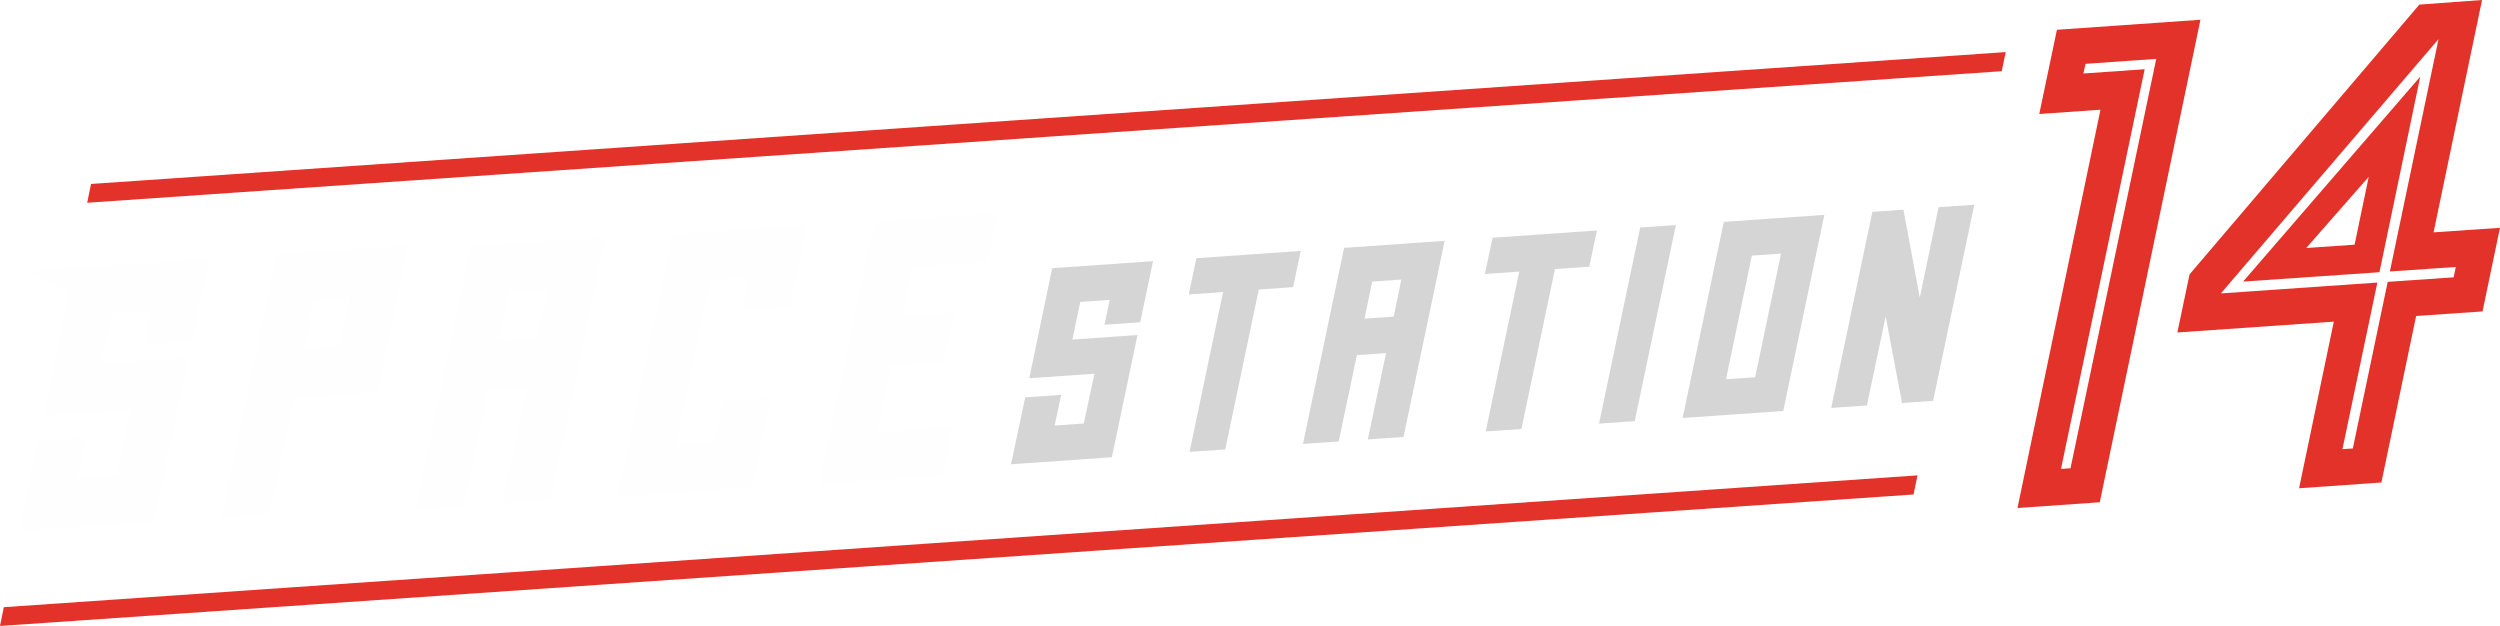
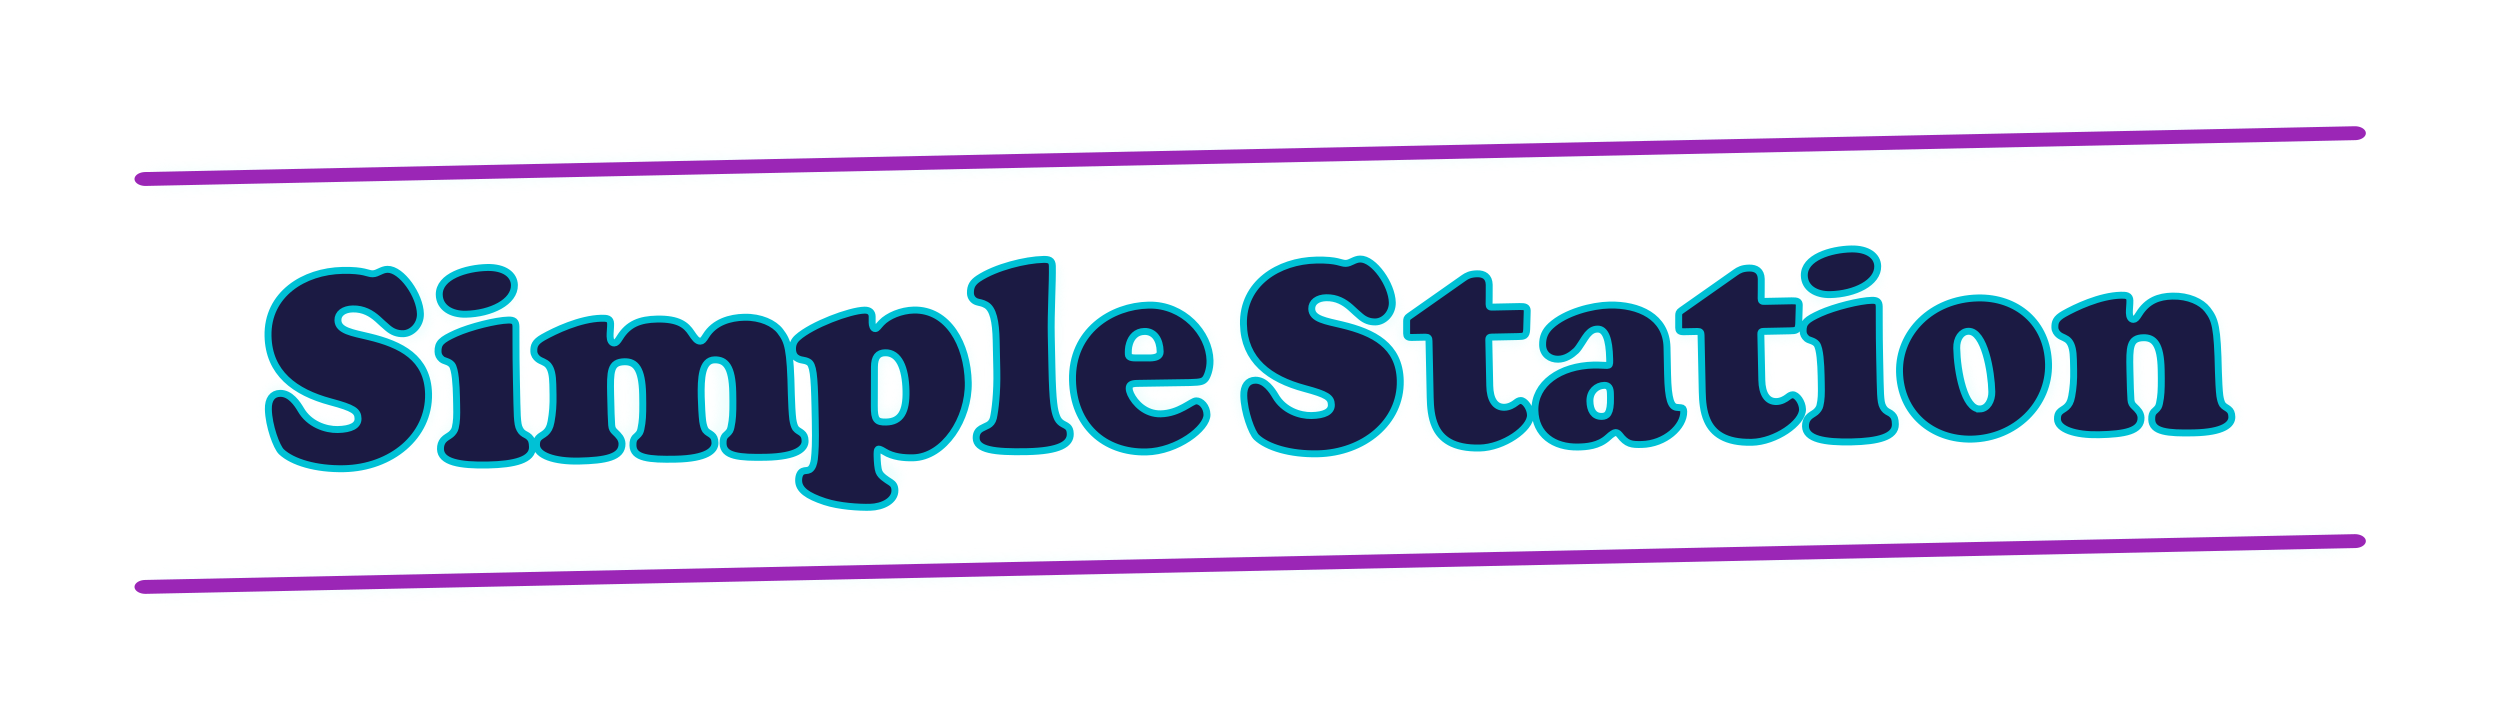
- <svg xmlns="http://www.w3.org/2000/svg" width="179.13mm" height="44.849mm" version="1.1" viewBox="0 0 179.13 44.849">
-   <g transform="translate(-68.207 -168.96)">
-     <g transform="translate(5.2915 22.631)">
-       <g transform="matrix(.9857 0 0 .9857 74.366 -.14392)" fill="#d5d5d5">
-         <path d="m71.07 172.95-4.735 0.331 0.574-2.735 2.139-0.15-0.376 1.809 2.595-0.181 0.931-4.443-7.33 0.512-1.664 8.001 4.735-0.331-0.773 3.62-2.12 0.148 0.476-2.232-2.615 0.182-1.03 4.866 7.33-0.512z" />
-         <path d="m74.795 170 2.496-0.174-2.437 11.621 2.595-0.182 2.437-11.621 2.496-0.174 0.555-2.634-7.588 0.531z" />
-         <path d="m87.573 171.76 0.555-2.693 2.12-0.148-0.555 2.693zm2.833 8.598 2.992-14.255-7.31 0.512-2.991 14.255 2.595-0.182 1.327-6.274 2.12-0.148-1.327 6.274z" />
-         <path d="m98.978 179.78 2.437-11.621 2.496-0.175 0.555-2.634-7.588 0.531-0.555 2.634 2.496-0.174-2.437 11.621z" />
-         <path d="m104.62 179.39 2.595-0.181 2.991-14.255-2.595 0.182z" />
-         <path d="m115.73 167.18 2.12-0.148-1.882 8.988-2.119 0.148zm-5.032 11.802 7.31-0.51 2.991-14.255-7.31 0.51z" />
-         <path d="m124.09 178.07 1.367-6.475 1.189 6.296 2.259-0.158 2.992-14.255-2.595 0.182-1.367 6.574-1.188-6.395-2.259 0.158-2.991 14.255z" />
-       </g>
-       <g transform="matrix(.9857 0 0 .9857 -.064032 21.542)" fill="#fefefe">
-         <path d="m88.592 151.83-2.595 0.181 0.742-3.627 2.595-0.182zm-4.582-6.724-3.999 19.056 3.469-0.242 1.774-8.388 6.064-0.423 2.225-10.67z" />
-         <path d="m100.85 147.82 2.834-0.198-0.742 3.6-2.834 0.198zm-6.727 15.777 3.469-0.242 1.774-8.387 2.834-0.198-1.774 8.387 3.469-0.243 3.999-19.056-9.772 0.683z" />
-         <path d="m108.8 162.69 9.745-0.681 1.377-6.505-3.469 0.243-0.635 2.983-2.807 0.197 2.515-12.014 2.807-0.198-0.502 2.42 3.469-0.243 1.245-5.94-9.746 0.681z" />
-         <path d="m135.67 145.62 0.741-3.521-8.951 0.626-3.998 19.056 8.951-0.626 0.741-3.521-5.482 0.383 1.033-4.892 3.787-0.265 0.742-3.521-3.787 0.265 0.741-3.601z" />
-         <path d="m66.678 158.66-1.377 6.505 9.798-0.685 2.489-11.88-6.329 0.442 0.768-3.655 2.86-0.2-0.503 2.419 3.469-0.243 1.244-5.94-4.328 0.303-8.729 0.57 2.91 1.489-1.876 9.019 6.329-0.442-1.032 4.84-2.834 0.197 0.635-2.983z" />
-       </g>
-       <path d="m69.437 159.51-0.273 1.346 137.18-9.426 0.285-1.369z" fill="#e23229" />
-       <path d="m62.915 191.18 137.11-9.421 0.285-1.369-137.12 9.444z" fill="#e23229" />
-       <g transform="matrix(1 -.068612 -.20846 1 33.596 18.745)" fill="#e23229">
-         <path d="m209.29 147.21 2e-3 -0.692 5.068-7e-3 -0.028 29.33-0.682 8.3e-4 0.026-28.637zm7.684 31.249 7e-3 -34.572-10.281 0.013-9e-3 6.034 4.385-6e-3 3e-3 28.539z" />
-         <path d="m234.58 146.48-0.015 16.65 4.723-1e-5 3.7e-4 0.743h-4.724l-0.011 11.937-0.743 2.6e-4 0.013-11.937-11.209 7e-3zm-14.539 20.024 11.209-7e-3v11.938l5.896-8e-3 2e-3 -11.931h4.758l1e-5 -5.992h-4.757l3e-3 -16.649-4.49 0.023-12.614 18.462z" />
-         <path d="m233.82 149.12-9.772 14.012h9.772zm-2.226 7.021 1e-5 4.865h-3.465z" />
-       </g>
+ <svg xmlns="http://www.w3.org/2000/svg" xml:space="preserve" width="5000" height="1440">
+   <defs>
+     <clipPath clipPathUnits="userSpaceOnUse" id="a">
+       <path d="M-57.6 991.68h2265.36v-872.4H-57.6Z" />
+     </clipPath>
+     <clipPath clipPathUnits="userSpaceOnUse" id="b">
+       <path d="M-42 1055.52h2244.72V24.48H-42Z" />
+     </clipPath>
+     <filter style="color-interpolation-filters:sRGB" id="d" x="-.008" y="-.067" width="1.016" height="1.133">
+       <feGaussianBlur stdDeviation="7.41" />
+     </filter>
+     <filter style="color-interpolation-filters:sRGB" id="c" x="-.016" y="-.05" width="1.033" height="1.099">
+       <feGaussianBlur stdDeviation="9.876" />
+     </filter>
+   </defs>
+   <g style="display:inline">
+     <g style="display:inline;opacity:.315;fill:none;fill-opacity:1;stroke:#cdfbf9;stroke-opacity:1;filter:url(#c)" transform="matrix(2.0804 0 0 -1.32344 263.622 1442.97)">
+       <path d="m29.19 820.353 2091.916 68.163M29.19 203.908l2091.916 68.162" style="display:inline;fill:none;fill-opacity:1;stroke:#cdfbf9;stroke-width:20.707;stroke-linecap:round;stroke-linejoin:miter;stroke-miterlimit:10;stroke-dasharray:none;stroke-opacity:1" />
+     </g>
+     <g style="display:inline;opacity:.315;fill:#cdfbf9;fill-opacity:1;stroke:#cdfbf9;stroke-opacity:1;filter:url(#d)" transform="scale(1.33333 -1.33333) rotate(1.2 53374.69 34811.372)">
+       <path d="M-208.95 701.869q20.167.002 52.864-9.98 3.916-1.175 6.265-1.175 1.958 0 11.747 3.526 3.132 1.175 6.656 1.175 13.118 0 27.608-20.75 14.686-20.753 14.688-39.548 0-10.964-6.655-18.6-6.46-7.44-15.858-7.442-7.832 0-12.727 3.132-4.895 3.132-21.538 18.597-23.496 21.926-46.207 21.924-10.964 0-17.62-5.288-6.46-5.286-6.46-13.901 0-17.033 29.957-25.645 40.53-11.94 51.885-17.42 49.928-24.273 49.932-71.458 0-41.702-34.06-68.136-34.848-27.022-91.038-27.027-25.061-.002-52.863 5.87-27.802 6.066-40.137 14.092-9.399 6.264-17.036 27.213-7.442 21.144-7.444 41.114 0 9.593 3.915 14.488 4.894 6.266 12.334 6.267 7.44 0 14.293-7.635 4.112-4.307 19.385-27.604 7.245-10.963 22.908-18.206 15.86-7.242 32.697-7.24 14.488 0 23.494 5.288 9.006 5.482 9.005 13.901 0 7.832-7.05 13.509-7.048 5.677-22.907 10.57-27.998 8.808-42.683 16.05-14.685 7.44-27.412 18.598-30.936 27.407-30.94 62.257 0 17.229 8.025 33.48 8.025 16.447 22.708 28.39 32.89 27.61 80.27 27.614z" style="font-size:407.133px;font-family:cooper;-inkscape-font-specification:CooperBlack;fill:#cdfbf9;fill-opacity:1;stroke:#cdfbf9;stroke-width:10.341;stroke-opacity:1" />
+       <path d="m42.975 610.642.01-113.752q.001-13.509 2.352-19.774 2.545-6.265 9.986-11.55 6.07-4.307 8.028-7.44 2.153-2.936 2.154-7.635 0-25.256-64.02-25.262-34.458-.003-54.624 5.477-6.853 1.957-11.16 6.851-4.113 4.895-4.113 11.16 0 5.286 2.153 8.223 2.153 2.937 10.963 9.399 6.069 4.503 8.613 14.684 2.544 10.182 2.543 30.347-.001 6.461-.982 24.082-.784 17.816-1.176 20.753-1.176 8.027-10.965 12.334-12.14 5.285-12.14 15.661-.001 12.335 15.857 18.406 21.927 8.42 46.987 14.296 25.06 5.876 38.765 5.877 10.768.001 10.77-12.137zm-38.773 85.75q17.033.002 27.02-6.458 9.985-6.265 9.986-17.033 0-15.075-15.074-23.887Q2.25 635.11-31.62 635.108q-14.292 0-22.712 5.48-11.356 7.047-11.357 19.577 0 16.838 24.08 26.434 24.471 9.791 45.812 9.793zM175.88 622.22q11.16 0 11.161-15.858v-3.328q-.195-3.133-.195-5.09.001-10.573 6.266-10.572 3.329 0 10.376 8.42 10.571 12.14 26.625 19.189 16.054 7.245 32.891 7.247 32.697.003 45.425-23.882 4.895-8.81 8.028-8.81 2.154 0 10.18 7.833 25.45 24.867 57.755 24.87 25.256.002 41.312-13.897 16.838-14.487 16.84-43.463.002-6.265-.389-21.145-.39-5.09-.388-30.738 0-16.446-.194-23.103-.196-4.111-.195-5.874 0-12.53 7.833-21.927 4.7-5.677 5.678-7.635 1.175-1.762 1.175-4.894 0-25.061-58.929-25.066-26.039-.002-42.094 6.261-15.86 6.264-15.86 16.445 0 3.915.978 5.873 1.175 2.154 7.635 10.965 6.068 8.028 6.064 53.45 0 26.43-3.723 36.807-4.308 12.334-17.23 12.333-6.461 0-11.551-4.112-4.894-3.917-6.46-9.986-1.762-7.049-1.955-37.591.59-32.892 1.962-39.94 1.567-7.048 9.987-19.578 1.958-2.936 1.958-7.44 0-23.298-60.887-23.303-36.612-.003-49.338 5.477-10.182 4.306-10.183 15.27 0 4.895 1.174 6.853 1.37 1.958 8.81 9.007 4.307 4.112 5.481 7.636 1.37 3.72 1.957 13.314 1.368 21.536 1.366 43.464 0 38.374-19.582 38.372-14.683 0-17.423-16.447-2.348-15.467-2.345-44.248 0-21.536.785-28.193.98-6.657 4.896-13.9 4.7-8.419 4.7-13.705.001-12.726-17.814-17.622-19.383-5.288-42.681-5.29-30.151-.003-44.248 4.695-14.097 4.893-14.098 15.27 0 3.915 1.761 6.657 1.958 2.74 8.614 8.615 8.81 8.028 10.179 22.125 2.151 24.277 2.149 50.317 0 18.6-1.96 25.843-1.763 7.44-7.833 11.942-5.874 4.503-7.636 6.852-1.566 2.35-1.567 6.46 0 13.119 20.556 20.756 49.532 17.821 74.2 18.019z" style="font-size:407.133px;font-family:cooper;-inkscape-font-specification:CooperBlack;fill:#cdfbf9;fill-opacity:1;stroke:#cdfbf9;stroke-width:10.341;stroke-opacity:1" />
+       <path d="M567.347 622.107q11.943.001 14.88-2.152 2.936-1.958 2.937-10.18 0-7.245 4.7-7.244 1.958 0 13.117 7.44 8.418 5.68 21.34 9.4 13.117 3.917 23.69 3.918 24.864.002 44.444-17.225 14.88-13.116 23.106-33.086 8.616-20.948 8.618-44.05 0-49.338-33.276-81.254-25.646-24.868-58.342-24.87-16.641-.002-34.263 7.828-3.524 1.566-5.678 1.566-5.873 0-5.872-11.748 0-15.467 10.378-22.319 9.594-6.46 11.357-8.613 1.958-2.35 1.958-7.636 0-11.747-13.116-18.013-13.117-6.462-37.003-6.464-42.485-.004-74.4 17.026-16.25 8.613-16.252 21.34 0 5.873 2.349 9.006 2.545 2.937 9.593 6.266 10.18 4.7 12.333 17.034 2.348 12.335 3.517 70.875-1.374 48.163-3.529 54.036-.783 1.958-2.35 2.545-1.37.588-9.593 2.153-6.265 1.174-10.181 5.677-3.916 4.698-3.917 11.16 0 7.83 5.48 13.705 5.482 6.07 17.816 11.749 47.966 21.736 76.159 22.13zm19.39-74.005-2.933-53.841q-.195-3.329-.195-6.461 0-6.07 5.287-9.789 5.287-3.72 14.097-3.719 27.019.002 27.014 44.446 0 28.78-11.359 40.527-7.049 7.243-16.838 7.242-13.9 0-15.074-18.405z" style="font-size:407.133px;font-family:cooper;-inkscape-font-specification:CooperBlack;fill:#cdfbf9;fill-opacity:1;stroke:#cdfbf9;stroke-width:10.341;stroke-opacity:1" />
+       <path d="m853.237 584.446.01-62.847q0-41.702 1.18-48.554 1.37-6.853 9.79-10.572 7.244-3.132 9.593-5.873 2.546-2.74 2.546-7.83 0-6.462-4.697-11.748-4.503-5.287-12.139-7.441-14.096-4.309-47.575-4.312-37.787-.003-53.058 5.673-7.049 2.545-11.552 7.83-4.504 5.482-4.505 11.356 0 4.699 2.35 7.244 2.544 2.545 10.767 6.07 7.636 3.33 9.396 18.21 3.13 25.452 3.126 72.44 0 47.772-2.747 61.476-2.742 13.705-13.706 20.361-8.224 4.698-11.357 8.81-2.937 4.306-2.937 10.376 0 9.593 9.2 16.642 9.201 7.245 29.367 13.316 13.509 4.113 35.044 7.835 21.537 3.722 31.326 3.723 15.467 0 15.469-19.186 0-6.265-1.956-28.78-2.542-35.046-2.93-64.219zM1071.489 516.345l-92.02-.008q-6.069-.001-6.068-5.287 0-12.726 13.707-24.08 13.902-11.16 29.76-11.158 9.398.001 20.753 3.526 11.551 3.721 18.99 9.008 6.657 4.7 10.573 4.7 5.09 0 9.985-6.264 4.896-6.265 4.896-12.922 0-14.096-17.618-27.215-31.128-23.302-71.851-23.305-41.115-.004-68.92 23.88-13.51 11.745-22.321 28.386-11.553 22.123-11.556 46.596 0 32.892 19.965 59.13 17.227 22.712 43.853 33.874 19.97 8.42 43.268 8.423 37.2.003 63.24-21.14 13.119-10.57 21.148-25.058 9.203-16.445 9.204-32.108 0-12.726-5.284-20.95-5.286-8.027-13.704-8.028zm-86.932 36.604 19.774.002q12.53 0 12.53 11.552 0 10.573-6.072 17.229-6.07 6.656-15.859 6.655-10.964 0-17.228-8.616-5.873-8.028-5.872-16.25 0-5.874 2.742-8.224 2.937-2.349 9.985-2.348z" style="font-size:407.133px;font-family:cooper;-inkscape-font-specification:CooperBlack;fill:#cdfbf9;fill-opacity:1;stroke:#cdfbf9;stroke-width:10.341;stroke-opacity:1" />
+       <path d="M1246.404 683.739q19.746.002 51.762-9.773 3.834-1.15 6.134-1.15 1.917 0 11.502 3.452 3.068 1.15 6.518 1.151 12.845.001 27.033-20.318 14.38-20.32 14.381-38.724.001-10.735-6.516-18.212-6.326-7.286-15.528-7.287-7.668 0-12.461 3.066-4.793 3.067-21.09 18.21-23.006 21.47-45.244 21.468-10.736-.001-17.253-5.178-6.326-5.177-6.325-13.612 0-16.678 29.333-25.11 39.685-11.691 50.804-17.058 48.887-23.767 48.892-69.968 0-40.834-33.351-66.717-34.122-26.459-89.142-26.464-24.538-.002-51.76 5.747-27.224 5.94-39.302 13.799-9.202 6.134-16.68 26.646-7.288 20.703-7.29 40.257 0 9.394 3.834 14.187 4.792 6.135 12.076 6.136 7.285 0 13.996-7.476 4.026-4.217 18.981-27.028 7.094-10.735 22.431-17.827 15.53-7.092 32.016-7.09 14.186 0 23.004 5.178 8.818 5.368 8.818 13.612-.001 7.668-6.903 13.227-6.902 5.559-22.43 10.35-27.415 8.624-41.794 15.716-14.379 7.284-26.84 18.21-30.293 26.836-30.296 60.96 0 16.87 7.857 32.782 7.859 16.104 22.236 27.8 32.204 27.033 78.597 27.038z" style="font-size:398.651px;font-family:cooper;-inkscape-font-specification:CooperBlack;fill:#cdfbf9;fill-opacity:1;stroke:#cdfbf9;stroke-width:10.341;stroke-opacity:1" />
+       <path d="m1500.448 557.169.01-64.797q.001-11.502 5.562-18.787 5.751-7.284 14.57-7.283 7.477 0 19.745 6.903 2.876 1.726 5.751 1.726 4.601 0 8.436-5.559t3.835-12.077q0-11.886-13.034-22.814-27.22-23.2-65.945-23.203-30.673-.003-49.27 17.25-18.597 17.443-18.6 45.816l-.01 88.568q0 4.41-1.15 5.368-.96 1.15-5.368 1.15l-19.746-.002q-5.56 0-7.093 1.724-1.534 1.917-1.535 8.627v8.435q.19 5.751 4.408 8.436l87.797 55.219q3.258 1.726 8.051 1.726l15.528.001q4.793 0 6.327-2.3 1.725-2.109 1.726-8.627v-25.88q0-5.751 1.726-7.476 1.917-1.726 7.86-1.725l35.466.003q7.093 0 9.202-2.683 2.109-2.492 2.11-10.927v-11.31q.001-9.203-2.682-12.845-2.684-3.451-9.777-3.452l-34.699-.003q-5.367 0-7.284-1.918-1.917-1.917-1.917-7.285z" style="font-size:398.651px;font-family:cooper;-inkscape-font-specification:CooperBlack;fill:#cdfbf9;fill-opacity:1;stroke:#cdfbf9;stroke-width:10.341;stroke-opacity:1" />
+       <path d="M1683.071 607.28q33.357.003 56.555-16.865 12.27-9.01 17.064-20.703 4.985-11.502 4.987-31.823l-.38-28.564q0-29.714 4.22-38.533 2.11-4.217 4.026-5.367 1.918-1.15 8.053-2.108 6.134-.958 6.135-8.051 0-9.202-7.475-19.171-7.284-9.97-18.978-16.68-14.377-8.437-30.097-8.438-20.129-.002-31.824 13.8-4.026 4.984-7.477 4.983-3.834 0-10.16-4.793-19.17-13.997-43.516-13.999-25.114-.002-40.643 10.732-10.161 7.092-16.105 18.402-5.944 11.502-5.945 23.963 0 19.938 16.1 35.276 25.111 24.157 75.147 24.353 11.119.001 13.994 2.11 2.876 2.3 2.875 10.353 0 20.32-4.22 29.33-4.219 9.202-13.804 9.201-5.751 0-10.352-3.452-4.409-3.45-11.118-12.653-17.06-24.349-35.655-24.35-9.394-.001-15.337 5.558t-5.944 14.569q-.001 9.202 7.283 18.404 7.476 9.203 20.128 16.106 34.697 18.407 72.463 18.41zm-12.834-111q-8.435 0-14.761-6.902-6.134-6.902-6.133-16.487 0-9.202 4.41-14.953 4.41-5.56 11.695-5.558 15.337 0 15.334 25.881 0 10.544-2.301 14.186-2.11 3.643-8.244 3.834zM1913.172 557.206l.01-64.796q0-11.503 5.561-18.787 5.752-7.284 14.57-7.284 7.477.001 19.746 6.904 2.875 1.725 5.75 1.725 4.602 0 8.437-5.558 3.834-5.56 3.835-12.077 0-11.886-13.034-22.815-27.22-23.199-65.945-23.202-30.673-.003-49.27 17.249-18.598 17.444-18.6 45.816l-.01 88.569q0 4.409-1.151 5.367-.959 1.15-5.368 1.15l-19.745-.002q-5.56 0-7.094 1.725-1.534 1.917-1.534 8.626l-.001 8.435q.191 5.752 4.408 8.436l87.797 55.22q3.259 1.725 8.052 1.725l15.528.001q4.793 0 6.326-2.3 1.726-2.108 1.726-8.626v-25.88q0-5.752 1.727-7.477 1.917-1.725 7.86-1.725l35.465.003q7.093.001 9.202-2.683 2.11-2.492 2.11-10.927v-11.31q.001-9.202-2.683-12.845-2.683-3.451-9.776-3.452l-34.699-.003q-5.368 0-7.285-1.917-1.917-1.918-1.916-7.285zM2090.18 594.466l.01-111.382q0-13.227 2.302-19.362 2.493-6.134 9.778-11.31 5.943-4.216 7.86-7.284 2.11-2.875 2.11-7.476 0-24.73-62.686-24.736-33.74-.003-53.487 5.363-6.71 1.917-10.928 6.709-4.026 4.792-4.026 10.927 0 5.176 2.108 8.052 2.108 2.875 10.735 9.203 5.942 4.41 8.433 14.378 2.492 9.97 2.49 29.715 0 6.326-.961 23.58-.768 17.445-1.152 20.32-1.151 7.86-10.737 12.077-11.886 5.175-11.887 15.336 0 12.077 15.527 18.021 21.47 8.246 46.008 14 24.538 5.753 37.958 5.754 10.543 0 10.545-11.885zm-37.966 83.964q16.678.002 26.456-6.324 9.778-6.134 9.779-16.677 0-14.762-14.76-23.39-23.387-13.613-56.552-13.616-13.995-.001-22.238 5.365-11.12 6.9-11.121 19.17 0 16.487 23.577 25.883 23.963 9.587 44.859 9.59z" style="font-size:398.651px;font-family:cooper;-inkscape-font-specification:CooperBlack;fill:#cdfbf9;fill-opacity:1;stroke:#cdfbf9;stroke-width:10.341;stroke-opacity:1" />
+       <path d="M2244.922 607.31q35.082.004 61.54-18.206 18.98-13.034 30.484-33.93 11.888-21.853 11.89-45.624 0-41.6-38.144-70.743-36.421-27.801-83.39-27.806-45.818-.004-74.192 26.066-27.608 25.303-27.612 65.944 0 45.243 33.734 74.002 35.27 30.293 85.69 30.298zm-15.333-44.285q-8.435 0-13.61-6.328-4.984-6.135-4.983-16.487 0-11.502 4.22-31.44 4.411-19.745 10.355-35.08 5.945-15.72 19.364-15.719 17.062.002 17.06 21.665 0 16.103-4.412 36.615-4.22 20.512-10.356 33.356-6.327 13.036-17.638 13.418z" style="font-size:398.651px;font-family:cooper;-inkscape-font-specification:CooperBlack;fill:#cdfbf9;fill-opacity:1;stroke:#cdfbf9;stroke-width:10.341;stroke-opacity:1" />
+       <path d="m2598.99 536.417 2.69-67.48q.385-7.669 2.302-11.311 2.11-3.642 11.887-13.994 2.876-3.067 2.877-8.626 0-12.653-15.144-17.639-15.144-4.985-54.06-4.989-26.456-.002-37.384 4.598-11.31 4.791-11.312 15.527 0 3.834 1.15 5.56 1.15 1.917 7.667 9.01 7.668 8.053 7.664 53.679 0 26.456-6.138 39.108-4.986 10.16-18.405 10.158-12.844 0-17.636-8.245-4.792-8.243-4.79-29.906v-37.958q0-11.31 1.343-15.528 1.534-4.218 9.587-16.294 2.109-3.451 2.11-7.86 0-11.31-15.72-16.68-15.719-5.37-49.075-5.372-53.295-.005-53.297 22.041 0 4.601 1.533 6.902 1.725 2.492 7.86 6.902 4.983 3.643 6.325 8.244 1.342 4.793 2.49 23.196 1.34 21.855 1.338 45.818 0 13.228-2.11 17.254-1.918 4.217-11.504 10.16-8.244 5.175-8.244 12.651 0 7.668 6.708 12.462 6.71 4.985 27.605 12.463 18.403 6.52 35.465 10.93 17.061 4.603 23.387 4.604 5.752 0 9.586-4.217 4.026-4.217 4.027-9.968 0-.576-.192-4.793-.19-1.534-.19-2.684 0-9.202 7.668-9.201 4.601 0 9.777 7.286 16.484 23.773 47.924 23.776 24.155.002 41.41-12.65 12.078-9.009 16.872-21.277 4.794-12.077 5.946-35.657z" style="font-size:398.651px;font-family:cooper;-inkscape-font-specification:CooperBlack;fill:#cdfbf9;fill-opacity:1;stroke:#cdfbf9;stroke-width:10.341;stroke-opacity:1" />
+     </g>
+     <g style="display:inline">
+       <path d="m13.11 819.83 2124.076 69.21M13.11 203.384l2124.076 69.21" style="display:inline;fill:none;stroke:#9b26b6;stroke-width:21.025;stroke-linecap:round;stroke-linejoin:miter;stroke-miterlimit:10;stroke-dasharray:none;stroke-opacity:1" transform="matrix(2.0804 0 0 -1.32344 263.622 1442.97)" />
+     </g>
+     <g style="display:inline">
+       <path style="font-weight:900;font-size:403.585px;font-family:'Cooper*';-inkscape-font-specification:'Cooper*, Heavy';fill:#1b1a43;stroke:#00c1d5;stroke-width:10.409" d="M-278.937-500.852c-4.843-8.677-15.134-25.022-30.47-25.022-11.503 0-18.162 8.475-18.162 23.408 0 25.224 11.3 57.309 18.162 64.17 16.143 15.941 51.255 27.443 93.43 27.443 70.425 0 129.147-45.605 129.147-109.573 0-54.282-39.955-75.067-87.578-87.578-24.619-6.457-46.009-9.888-46.009-25.628 0-10.09 9.08-16.547 22.6-16.547 15.942 0 27.445 7.063 36.929 15.74 5.246 4.843 10.09 9.888 15.134 14.126 6.66 5.852 13.722 8.879 22.803 8.879 13.116 0 26.435-12.512 26.435-29.26 0-27.646-26.839-67.803-48.027-67.803-8.879 0-14.73 6.256-22.197 6.256-7.668 0-12.108-6.054-45.202-6.054-58.116 0-113.81 33.498-113.81 96.053 0 55.493 38.34 85.157 91.613 100.695 34.709 10.09 40.762 14.73 40.762 26.031 0 10.291-10.695 15.74-30.874 15.74-17.96 0-42.578-8.879-54.686-31.076zM-67.66-668.744c0 19.373 17.556 30.068 39.148 30.068 37.735 0 73.856-16.75 73.856-42.175 0-15.538-14.53-27.242-40.157-27.242-31.681 0-72.847 11.704-72.847 39.35zm22.6 165.874c0 16.95-.403 24.82-2.824 34.305-.808 3.43-3.431 7.062-6.66 9.686-3.632 2.825-8.273 4.64-11.502 8.273-3.027 3.43-4.641 7.87-4.641 13.318 0 19.574 28.25 25.426 70.627 25.426 40.157 0 67.399-6.255 67.399-25.627 0-8.274-1.413-11.704-4.641-14.933-3.027-3.229-6.66-3.834-10.09-7.063-2.421-2.22-5.246-6.86-6.054-12.713-1.009-6.659-1.21-15.941-1.21-31.277v-35.92c0-47.623 1.009-63.968 1.009-79.304 0-7.466-2.825-9.888-11.099-9.888-18.363 0-57.51 8.88-79.304 18.162-21.996 9.484-27.242 14.125-27.242 27.04 0 4.44 1.614 8.071 5.448 11.502 3.43 3.027 10.695 3.229 14.933 8.677 5.044 6.66 5.852 31.076 5.852 48.632zm144.888-12.108c0 14.53-1.211 27.646-3.834 40.157-1.817 9.08-4.843 13.117-8.476 16.345-4.036 3.43-8.071 4.642-10.897 7.87-2.017 2.22-3.228 5.045-3.228 10.493 0 15.538 26.636 25.224 62.96 25.224 40.156 0 65.38-4.237 65.38-24.82 0-3.834-1.615-7.265-3.027-9.484-2.018-3.027-4.238-5.247-7.668-8.677-2.018-2.018-4.036-4.642-4.238-9.888-.403-7.265-.605-22.4-.605-45.807 0-35.112.605-48.834 21.793-48.834 16.346 0 26.233 10.292 26.233 49.44 0 18.968-.403 33.699-2.017 43.385-1.211 6.86-2.018 11.098-3.633 13.923-2.421 3.834-5.448 5.449-7.062 7.265-2.018 2.421-3.431 5.045-3.431 11.704 0 19.17 23.61 21.995 63.968 21.995 46.21 0 59.125-11.906 59.125-23.206 0-6.255-1.614-9.282-4.64-11.906-2.624-2.421-6.66-3.834-9.283-7.466-1.816-3.027-3.027-7.466-3.834-13.52-.807-7.265-1.413-25.426-1.413-36.726 0-27.848 2.018-54.888 21.188-54.888 16.346 0 26.233 10.292 26.233 49.44 0 18.968-.403 33.699-2.018 43.385-1.21 6.86-2.017 11.098-3.632 13.923-2.421 3.834-5.448 5.449-7.063 7.265-2.017 2.421-3.43 5.045-3.43 11.704 0 19.17 23.61 21.995 63.968 21.995 46.21 0 59.125-11.906 59.125-23.206 0-6.255-1.614-9.282-4.64-11.906-2.624-2.421-6.66-3.834-9.283-7.466-1.816-3.027-3.027-7.466-3.834-13.52-.807-7.265-1.413-25.426-1.413-36.726 0-70.022-3.229-80.112-14.73-95.852-8.88-12.107-28.655-21.995-53.274-21.995-21.39 0-45 6.255-58.116 26.435-4.036 6.255-5.852 8.071-8.677 8.071-5.247 0-8.677-5.65-13.117-12.51-7.466-11.906-18.565-21.996-51.255-21.996-25.426 0-42.982 6.255-56.098 26.435-4.036 6.255-6.054 8.071-8.677 8.071-4.036 0-6.054-4.237-6.054-10.09 0-5.65 1.21-13.116 1.21-18.968 0-7.668-5.246-8.475-13.52-8.475-32.286 0-70.627 17.354-88.183 26.838-12.713 6.861-14.327 12.713-14.327 20.583 0 5.045 2.825 9.08 6.054 11.704 4.64 3.834 10.695 4.44 15.134 9.888 4.641 5.852 6.256 15.134 6.256 28.655zm392.446 45.807c0 37.13-1.211 47.825-2.624 59.125-.807 5.65-2.825 12.713-7.466 15.337-3.43 1.816-6.66.605-10.493 2.22-3.632 1.614-6.256 6.659-6.256 14.125 0 13.318 12.31 22.802 38.543 32.085 21.793 7.668 51.457 9.888 67.398 9.888 19.776 0 38.14-9.485 38.14-24.619 0-6.86-2.624-9.686-6.055-12.107-3.027-2.018-7.87-5.247-10.09-7.265-3.228-2.825-5.65-5.045-7.264-9.282-1.614-4.238-2.22-15.135-2.22-23.207 0-4.44 0-10.493 2.422-10.493 1.413 0 3.632.807 8.677 4.036 12.511 8.274 29.26 10.09 42.78 10.09 46.412 0 85.156-56.502 85.156-111.188 0-57.914-28.452-110.38-79.304-110.38-18.968 0-38.946 7.87-49.036 18.16-4.843 4.844-6.659 8.476-9.484 8.476-3.228 0-4.44-5.045-4.44-9.08 0-3.633.203-6.054.203-9.283 0-5.448-3.23-9.686-11.099-9.686-22.399 0-79.708 20.381-101.3 38.946-5.65 4.843-8.072 10.291-8.072 17.354 0 9.08 4.44 12.713 8.072 14.53 6.054 3.026 9.283 1.613 15.336 5.044 7.063 4.036 8.476 19.17 8.476 69.013zm106.143 5.449c-14.126 0-17.758-3.43-17.153-24.417l1.413-58.52c.403-14.933 5.852-20.986 16.547-20.986 20.38 0 30.067 22.6 30.067 57.914 0 31.278-8.88 46.009-30.875 46.009zm167.689-73.453c0 33.094-3.834 59.327-6.66 70.83-1.412 5.448-4.64 8.676-8.07 10.493-3.028 1.614-7.467 3.228-10.696 5.044-3.834 2.22-7.668 6.054-7.668 13.924 0 17.556 25.628 21.995 76.076 21.995 48.228 0 65.179-9.887 65.179-25.224 0-5.852-1.413-8.475-3.632-10.695-2.624-2.421-6.256-3.632-9.485-6.053-2.623-2.018-5.045-4.843-6.659-9.485-3.43-9.282-5.65-21.793-5.65-73.452v-46.816c0-37.533 3.834-80.515 3.834-105.941 0-8.879-5.045-10.09-13.318-10.09-26.435 0-71.435 9.888-97.87 26.637-8.475 5.448-12.51 11.099-12.51 21.592 0 6.054 3.631 11.3 9.483 13.318 3.835 1.413 7.467 1.21 13.52 4.843 10.494 6.256 14.126 24.619 14.126 54.282zm229.842-93.632c-55.897 0-116.637 36.727-116.637 110.18 0 67.398 45 109.976 108.363 109.976 46.412 0 92.22-33.7 92.22-54.08 0-12.31-8.476-20.987-15.74-20.987-7.063 0-25.628 18.363-53.677 18.363-22.601 0-38.14-16.547-44.395-30.672-1.21-2.825-2.018-5.852-2.018-8.274 0-5.448 3.229-7.466 12.108-7.466l79.506.404c16.95 0 19.574-1.413 23.004-5.247 2.22-2.421 7.467-13.52 7.467-27.04 0-41.368-38.543-85.157-90.201-85.157zm0 79.305-18.767-.404c-8.274 0-13.318-1.009-13.318-5.65 0-3.632-.202-9.888 2.22-16.547 3.026-8.879 9.887-17.354 22.6-17.354 14.327 0 23.004 11.906 23.004 30.874 0 6.861-6.255 9.08-15.74 9.08z" transform="matrix(1.33304 -.02804 .02804 1.33304 987.453 1479.029)" aria-label="Simple" />
+       <path style="font-weight:900;font-size:394.249px;font-family:'Cooper*';-inkscape-font-specification:'Cooper*, Heavy';fill:#1b1a43;stroke:#00c1d5;stroke-width:10.384" d="M1183.165-490.402c-4.73-8.476-14.784-24.443-29.766-24.443-11.236 0-17.74 8.279-17.74 22.866 0 24.64 11.038 55.984 17.74 62.686 15.77 15.573 50.07 26.809 91.269 26.809 68.797 0 126.16-44.55 126.16-107.039 0-53.026-39.031-73.33-85.552-85.552-24.05-6.308-44.945-9.659-44.945-25.035 0-9.856 8.87-16.164 22.078-16.164 15.573 0 26.81 6.9 36.074 15.376 5.125 4.73 9.856 9.659 14.784 13.798 6.505 5.717 13.405 8.674 22.275 8.674 12.814 0 25.824-12.222 25.824-28.583 0-27.006-26.218-66.234-46.916-66.234-8.673 0-14.39 6.111-21.684 6.111-7.49 0-11.827-5.914-44.156-5.914-56.771 0-111.178 32.723-111.178 93.831 0 54.21 37.454 83.187 89.495 98.366 33.905 9.856 39.819 14.39 39.819 25.429 0 10.053-10.448 15.375-30.16 15.375-17.544 0-41.593-8.673-53.42-30.357zm321.707-8.673v-68.994c0-2.957.789-3.942 3.943-3.942h39.82c8.87 0 12.812 0 13.404-10.645l1.182-23.26c.198-1.972.198-3.943.198-4.535 0-5.322-2.957-6.505-11.237-6.505h-40.213c-4.337 0-5.52-.394-5.52-4.534s.789-17.74.789-29.174c0-12.025-7.49-16.756-17.741-16.756-10.448 0-15.573 2.76-20.304 5.914l-82.792 55.59c-3.943 2.562-3.943 4.336-4.14 7.293-.197 3.548-.394 12.419-.394 18.53 0 4.14 1.183 6.11 7.885 6.11h20.304c4.336 0 5.125 1.775 5.125 5.717v84.96c0 14.588.986 29.766 6.505 42.974 8.082 19.515 26.218 34.3 66.234 34.3 35.482 0 77.076-27.4 77.076-47.902 0-10.842-8.083-22.078-14.193-22.078-2.76 0-4.929 1.38-7.294 3.154-3.943 2.957-10.25 6.505-17.347 6.505-13.996 0-21.29-12.024-21.29-32.722zm80.546-59.532c0 14.193 10.842 21.88 22.866 21.88 10.842 0 19.713-5.519 27.203-12.22 5.126-4.732 13.602-19.713 17.347-23.656 4.534-4.928 8.674-8.082 15.376-8.082 11.63 0 17.347 14.587 17.347 44.945v2.76c0 5.716-.394 7.096-3.942 7.096-3.746 0-12.025-.986-19.91-.986-50.661 0-89.889 26.02-89.889 66.234 0 36.27 27.203 56.18 63.474 56.18 12.42 0 30.752-.59 45.339-13.404 5.52-4.928 9.462-7.096 11.236-7.096 1.774 0 3.943.788 5.914 3.35 10.645 14.785 18.135 15.376 33.117 15.376 34.89 0 64.065-25.232 64.065-48.098 0-3.943-1.38-5.52-3.745-5.717-1.774-.197-4.337-.394-7.097-.788-7.688-1.38-12.221-10.842-12.221-49.873v-40.41c0-46.127-41.2-65.248-84.961-65.248-26.218 0-66.234 9.462-88.509 29.174-8.87 7.885-13.01 16.756-13.01 28.583zm100.14 81.018c0 24.64-5.915 27.992-13.603 27.992-12.418 0-17.346-9.856-17.346-23.26 0-14.588 10.644-23.261 22.078-23.261 2.956 0 5.519.985 6.899 3.154 1.577 2.168 1.971 5.716 1.971 8.87zm227.481-21.486v-68.994c0-2.957.788-3.942 3.942-3.942h39.82c8.87 0 12.813 0 13.404-10.645l1.183-23.26c.197-1.972.197-3.943.197-4.535 0-5.322-2.957-6.505-11.236-6.505h-40.213c-4.337 0-5.52-.394-5.52-4.534s.788-17.74.788-29.174c0-12.025-7.49-16.756-17.74-16.756-10.448 0-15.573 2.76-20.304 5.914l-82.793 55.59c-3.942 2.562-3.942 4.336-4.14 7.293-.197 3.548-.394 12.419-.394 18.53 0 4.14 1.183 6.11 7.885 6.11h20.304c4.337 0 5.125 1.775 5.125 5.717v84.96c0 14.588.986 29.766 6.506 42.974 8.082 19.515 26.217 34.3 66.233 34.3 35.483 0 77.076-27.4 77.076-47.902 0-10.842-8.082-22.078-14.193-22.078-2.76 0-4.928 1.38-7.294 3.154-3.942 2.957-10.25 6.505-17.346 6.505-13.996 0-21.29-12.024-21.29-32.722zm67.022-155.334c0 18.924 17.15 29.371 38.243 29.371 36.862 0 72.147-16.361 72.147-41.199 0-15.178-14.193-26.612-39.228-26.612-30.948 0-71.161 11.434-71.161 38.44zm22.079 162.036c0 16.558-.395 24.246-2.76 33.511-.789 3.351-3.351 6.9-6.505 9.462-3.549 2.76-8.083 4.534-11.237 8.082-2.956 3.351-4.533 7.688-4.533 13.01 0 19.121 27.597 24.838 68.993 24.838 39.228 0 65.84-6.11 65.84-25.035 0-8.082-1.38-11.433-4.534-14.587-2.957-3.154-6.505-3.745-9.856-6.9-2.366-2.168-5.126-6.702-5.914-12.418-.986-6.505-1.183-15.573-1.183-30.554v-35.089c0-46.521.986-62.488.986-77.47 0-7.293-2.76-9.659-10.842-9.659-17.938 0-56.18 8.674-77.47 17.742-21.487 9.264-26.612 13.798-26.612 26.414 0 4.337 1.577 7.885 5.323 11.236 3.35 2.957 10.447 3.154 14.587 8.477 4.928 6.505 5.716 30.357 5.716 47.507zm117.683-14.784c0 61.897 46.325 103.293 106.25 103.293 65.052 0 117.487-48.887 117.487-110.193 0-62.488-46.127-101.322-103.688-101.322-70.373 0-120.049 50.267-120.049 108.222zm119.26 58.348c-23.26 0-32.722-56.969-32.722-92.057 0-14.587 7.688-24.837 18.136-24.837 23.852 0 33.117 60.911 33.117 91.465 0 12.814-6.9 25.43-18.53 25.43zm141.93-55.392c0 14.193-1.182 27.007-3.745 39.228-1.774 8.87-4.73 12.813-8.279 15.967-3.942 3.351-7.885 4.534-10.645 7.688-1.97 2.169-3.154 4.928-3.154 10.25 0 15.18 26.02 24.641 61.503 24.641 39.228 0 63.868-4.14 63.868-24.246 0-3.745-1.576-7.097-2.956-9.265-1.972-2.957-4.14-5.125-7.491-8.476-1.971-1.972-3.943-4.534-4.14-9.66-.394-7.096-.591-21.88-.591-44.747 0-34.3.591-47.704 21.29-47.704 15.966 0 25.626 10.054 25.626 48.296 0 18.53-.395 32.92-1.972 42.381-1.182 6.703-1.97 10.842-3.548 13.602-2.365 3.745-5.322 5.322-6.9 7.097-1.97 2.365-3.35 4.928-3.35 11.433 0 18.727 23.063 21.486 62.488 21.486 45.142 0 57.758-11.63 57.758-22.669 0-6.11-1.577-9.068-4.534-11.63-2.563-2.366-6.505-3.746-9.068-7.294-1.774-2.957-2.957-7.294-3.745-13.207-.789-7.097-1.38-24.838-1.38-35.877 0-68.402-3.154-78.258-14.39-93.634-8.674-11.828-27.992-21.487-52.041-21.487-20.895 0-38.045 6.111-50.858 25.824-3.943 6.11-5.914 7.885-8.477 7.885-3.942 0-5.913-4.14-5.913-9.857 0-5.519 1.182-12.813 1.182-18.53 0-7.49-5.125-8.278-13.207-8.278-31.54 0-68.994 16.952-86.143 26.217-12.42 6.702-13.996 12.419-13.996 20.107 0 4.928 2.76 8.87 5.913 11.433 4.534 3.745 10.448 4.337 14.785 9.66 4.534 5.716 6.11 14.783 6.11 27.99z" aria-label="Station" transform="matrix(1.33304 -.02804 .02804 1.33304 987.453 1479.029)" />
    </g>
  </g>
</svg>
